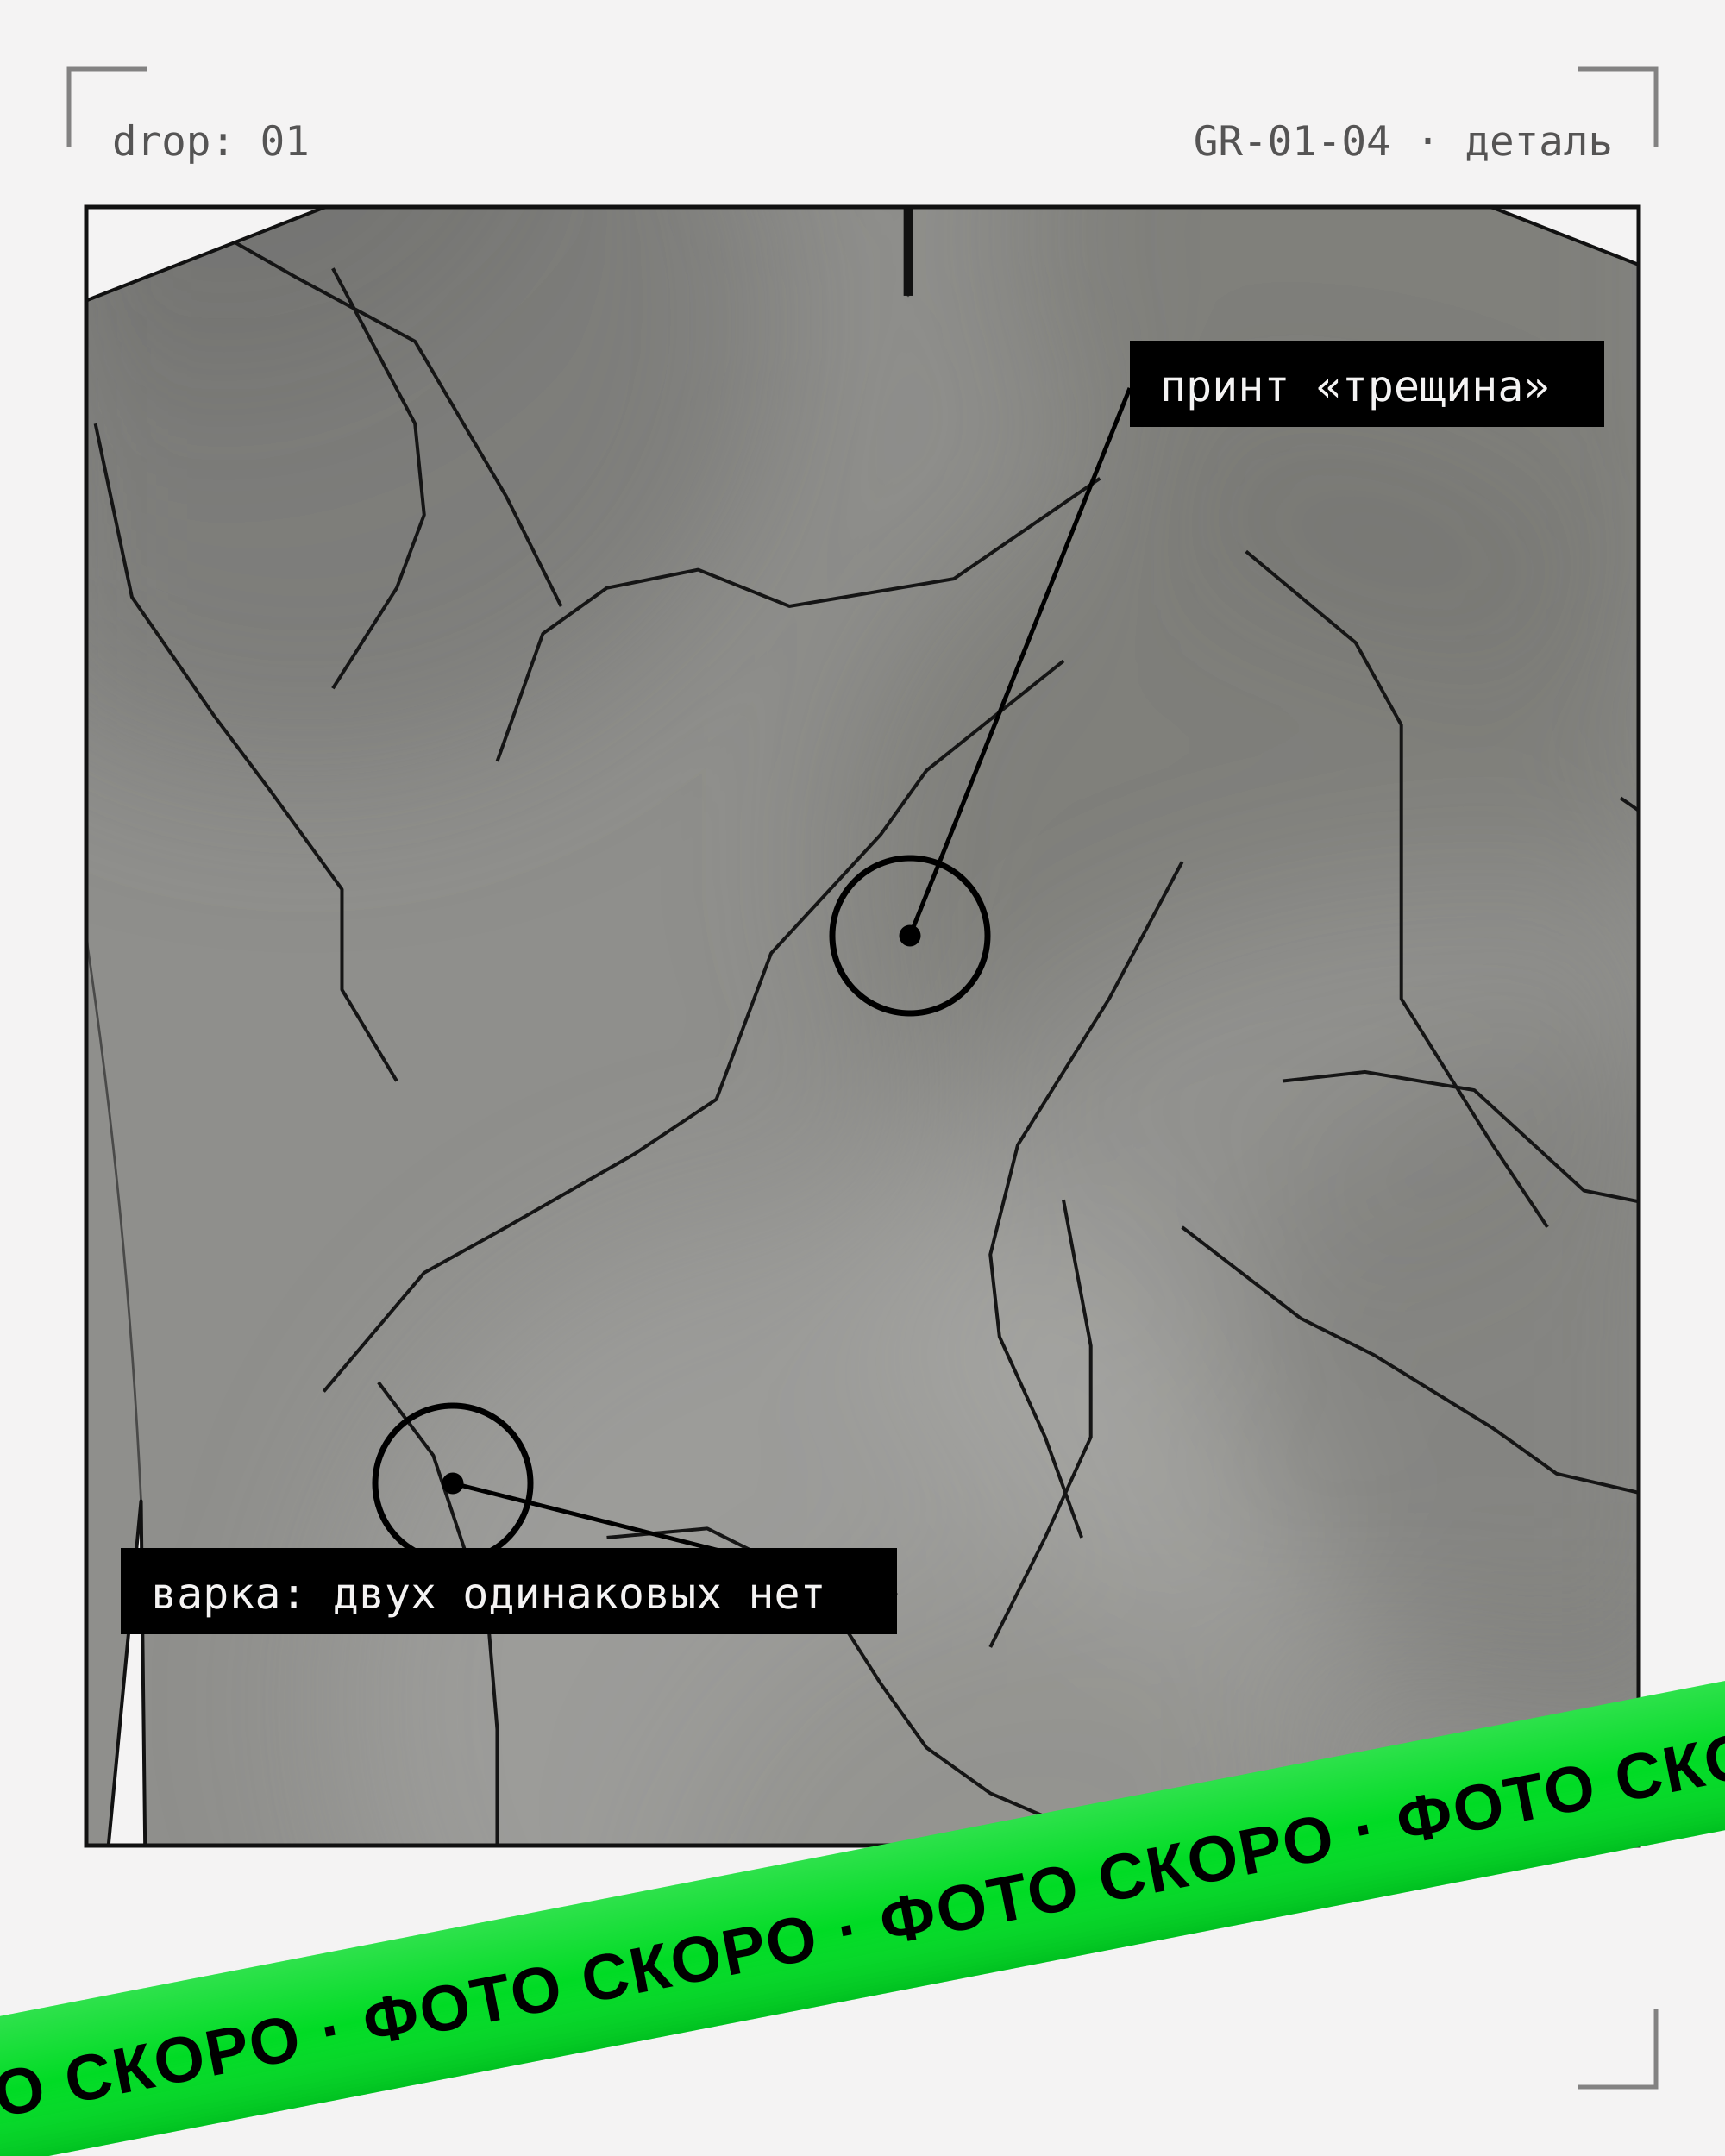
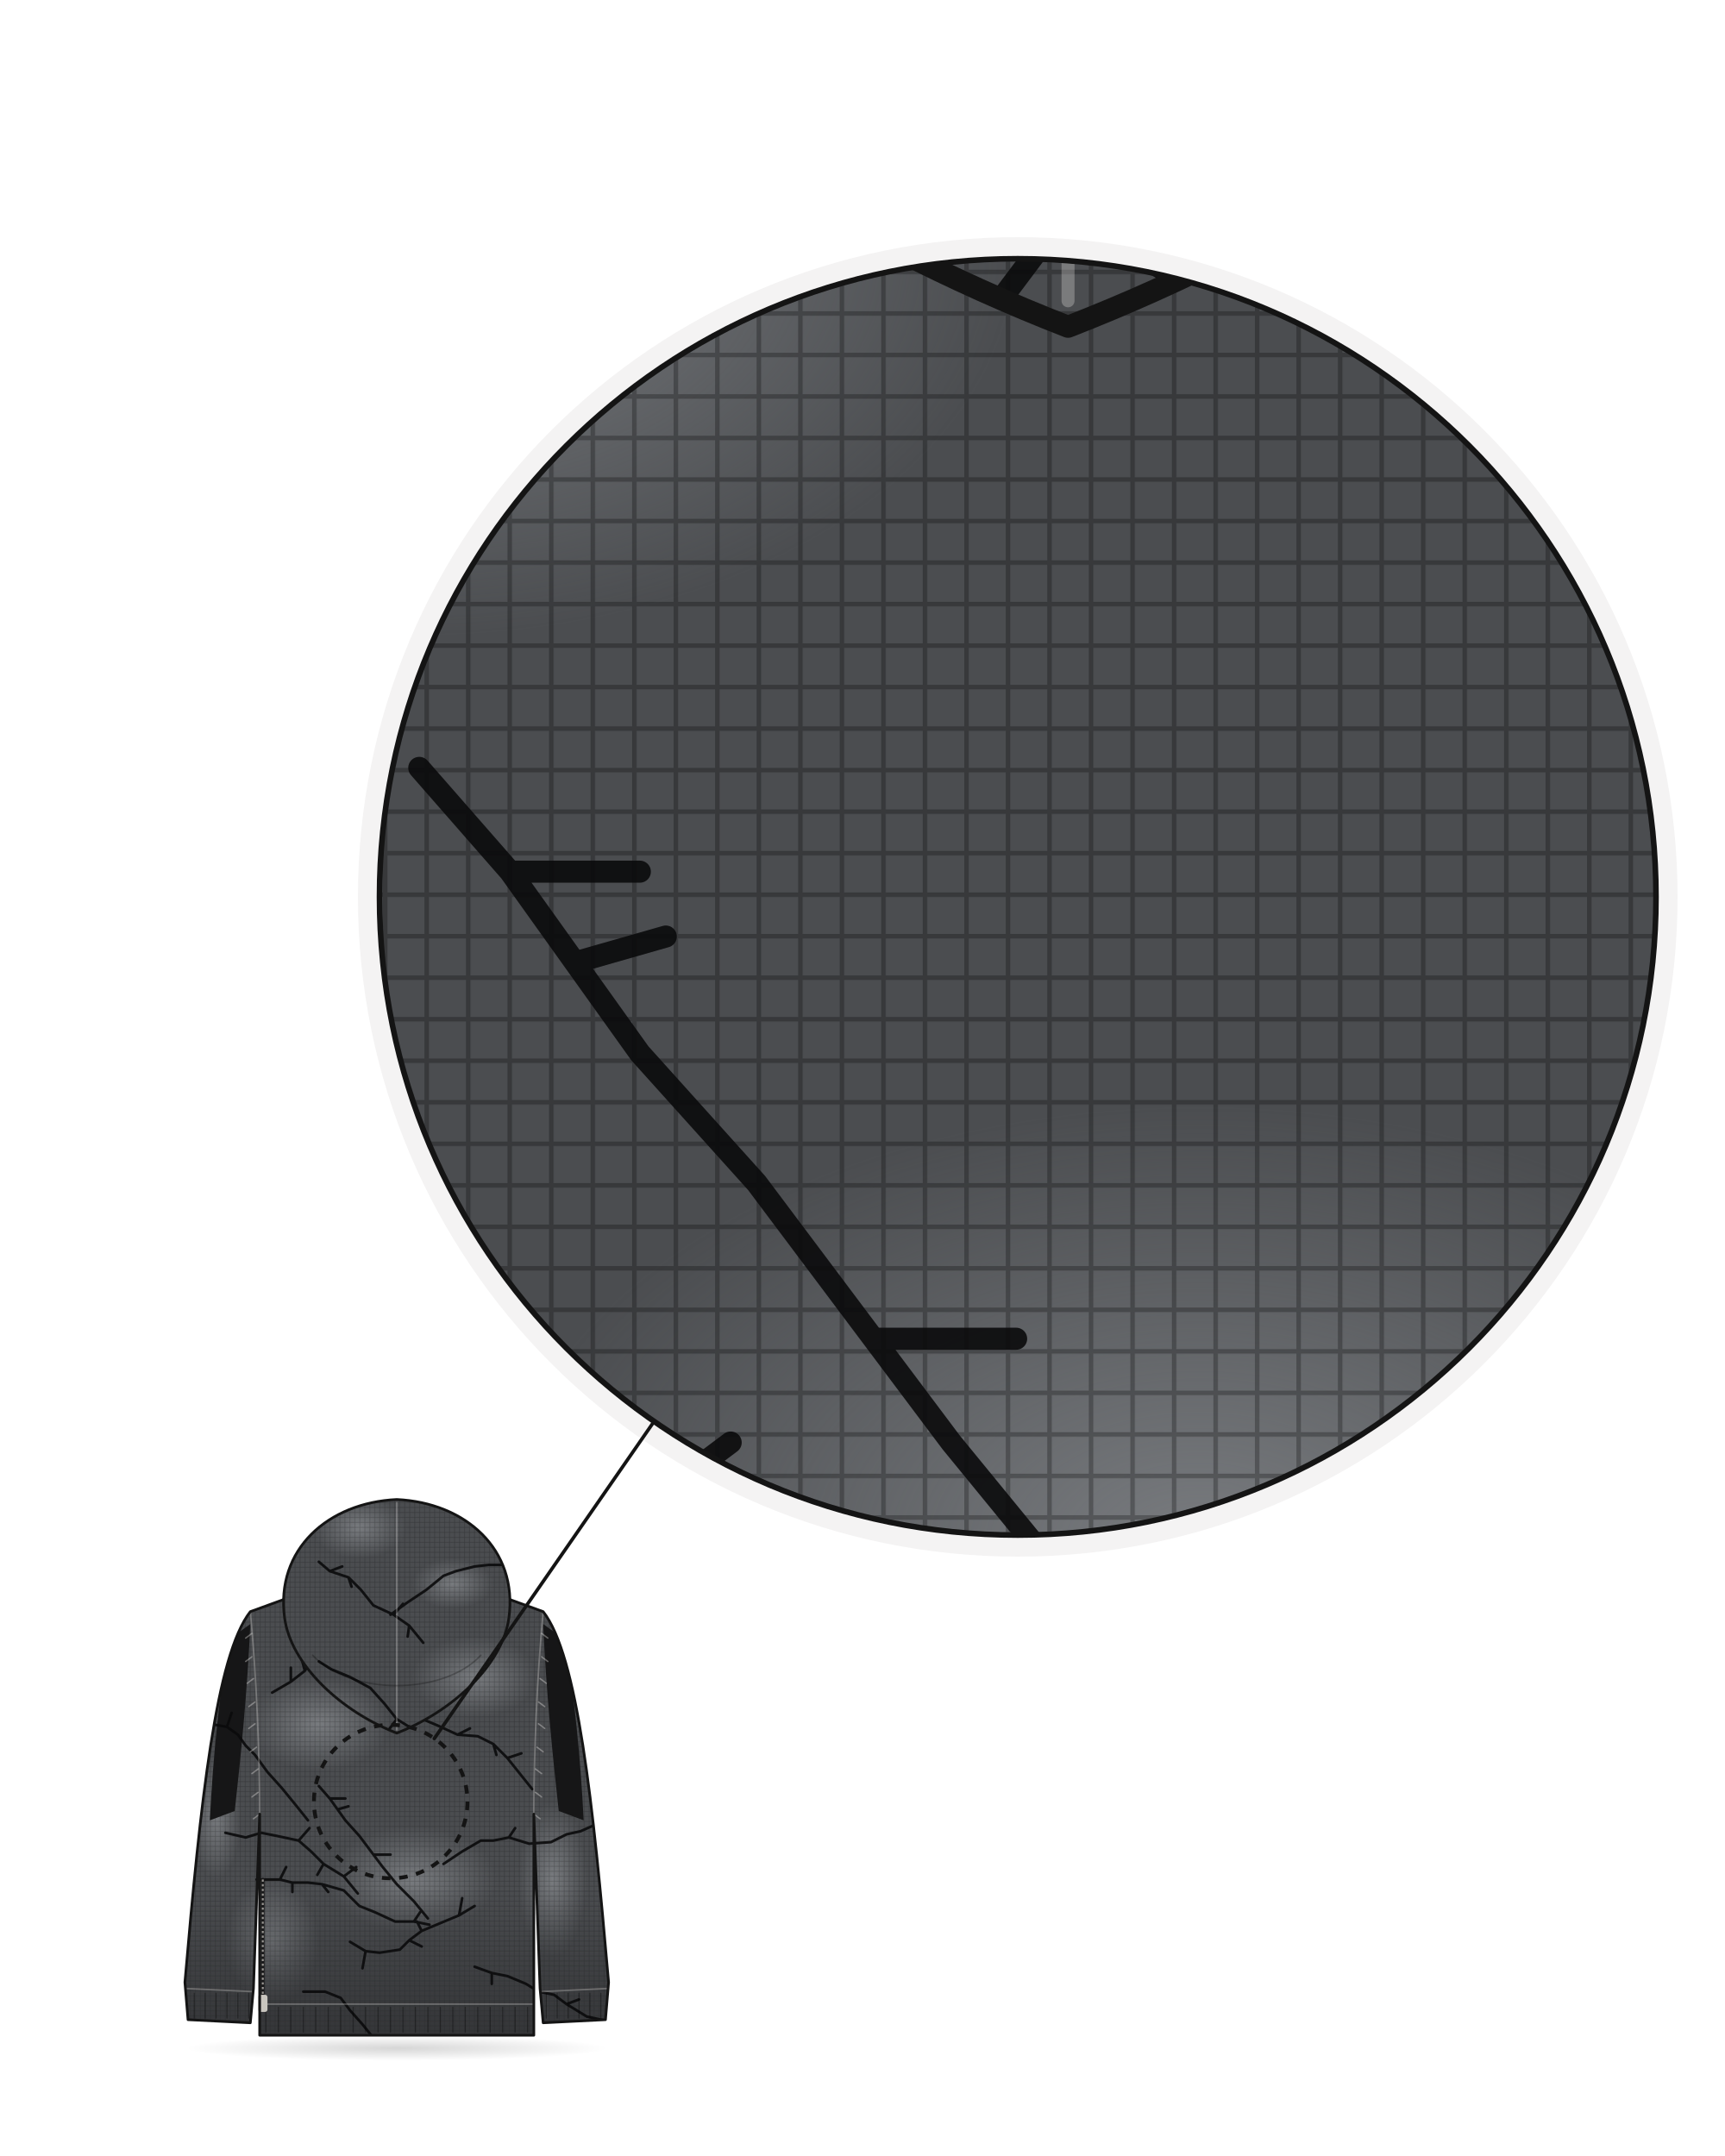
- <svg xmlns="http://www.w3.org/2000/svg" viewBox="0 0 400 500" width="800" height="1000">
-   <defs>
-     <filter id="soft" x="-20%" y="-20%" width="140%" height="140%">
-       <feGaussianBlur stdDeviation="9" />
-     </filter>
-     <linearGradient id="tapeShade" x1="0" y1="0" x2="0" y2="1">
-       <stop offset="0" stop-color="#fff" stop-opacity=".18" />
-       <stop offset=".5" stop-color="#fff" stop-opacity="0" />
-       <stop offset="1" stop-color="#000" stop-opacity=".12" />
+ <svg xmlns="http://www.w3.org/2000/svg" xmlns:xlink="http://www.w3.org/1999/xlink" viewBox="0 0 400 500" width="800" height="1000">
+   <radialGradient id="sh">
+     <stop offset="0" stop-color="#000" stop-opacity=".16" />
+     <stop offset="1" stop-color="#000" stop-opacity="0" />
+   </radialGradient>
+   <ellipse cx="92" cy="475" rx="49" ry="2.9" fill="url(#sh)" />
+   <g id="art" transform="translate(92 472) scale(0.3612) translate(-200 -400)">
+     <radialGradient id="sp">
+       <stop offset="0" stop-color="#8C8F93" stop-opacity="0.7" />
+       <stop offset="1" stop-color="#8C8F93" stop-opacity="0" />
+     </radialGradient>
+     <pattern id="wf" width="3.2" height="3.2" patternUnits="userSpaceOnUse">
+       <path d="M0 0H3.2M0 0V3.2" stroke="#000" stroke-opacity=".26" stroke-width=".7" />
+     </pattern>
+     <linearGradient id="hem" x1="0" y1="0" x2="0" y2="1">
+       <stop offset=".7" stop-color="#2A2B2D" stop-opacity="0" />
+       <stop offset="1" stop-color="#2A2B2D" stop-opacity=".85" />
    </linearGradient>
-   </defs>
-   <rect width="400" height="500" fill="#F4F3F3" />
-   <path d="M16 34 L16 16 L34 16 M366 16 L384 16 L384 34 M16 466 L16 484 L34 484 M366 484 L384 484 L384 466" fill="none" stroke="#111" stroke-width="1" opacity=".5" />
-   <text x="26" y="36" font-family="Menlo,'SF Mono',ui-monospace,monospace" font-size="9.5" fill="#111" opacity=".7">drop: 01</text>
-   <text x="374" y="36" text-anchor="end" font-family="Menlo,'SF Mono',ui-monospace,monospace" font-size="9.5" fill="#111" opacity=".7">GR-01-04 · деталь</text>
-   <svg x="20" y="48" width="360" height="380" viewBox="110 110 170 180" preserveAspectRatio="xMidYMid slice">
-     <path d="M142 122 C128 70 160 38 200 38 C240 38 272 70 258 122 Z" fill="#8F8F8C" stroke="#111111" stroke-width="1.6" vector-effect="non-scaling-stroke" />
-     <clipPath id="cl">
-       <path d="M142 108 L96 126 C80 200 72 300 66 394 L102 400 L116 252 L118 424 L282 424 L284 252 L298 400 L334 394 C328 300 320 200 304 126 L258 108 Z" />
+     <path d="m150 112-44 16c-22 28-32 122-42 238l2 24 40 2 2-22 4-112v142h176v-142l4 112 2 22 40-2 2-24c-10-116-20-210-42-238l-44-16c-16 8-32 10-50 10-18 0-34-2-50-10z" fill="#4B4D50" />
+     <clipPath id="k1">
+       <path d="m150 112-44 16c-22 28-32 122-42 238l2 24 40 2 2-22 4-112v142h176v-142l4 112 2 22 40-2 2-24c-10-116-20-210-42-238l-44-16c-16 8-32 10-50 10-18 0-34-2-50-10z" />
    </clipPath>
-     <path d="M142 108 L96 126 C80 200 72 300 66 394 L102 400 L116 252 L118 424 L282 424 L284 252 L298 400 L334 394 C328 300 320 200 304 126 L258 108 Z" fill="#8F8F8C" />
-     <g clip-path="url(#cl)" filter="url(#soft)">
-       <ellipse cx="326" cy="318" rx="47" ry="52" fill="#B0B0AD" opacity="0.36" />
-       <ellipse cx="240" cy="182" rx="47" ry="45" fill="#6A6A67" opacity="0.45" />
-       <ellipse cx="164" cy="413" rx="64" ry="22" fill="#5d5d5a" opacity="0.52" />
-       <ellipse cx="274" cy="113" rx="63" ry="45" fill="#6A6A67" opacity="0.45" />
-       <ellipse cx="125" cy="87" rx="39" ry="44" fill="#5d5d5a" opacity="0.29" />
-       <ellipse cx="131" cy="355" rx="41" ry="26" fill="#B0B0AD" opacity="0.49" />
-       <ellipse cx="114" cy="399" rx="53" ry="51" fill="#5d5d5a" opacity="0.52" />
-       <ellipse cx="213" cy="302" rx="39" ry="40" fill="#6A6A67" opacity="0.41" />
-       <ellipse cx="263" cy="227" rx="65" ry="42" fill="#B0B0AD" opacity="0.38" />
-       <ellipse cx="285" cy="240" rx="51" ry="39" fill="#6A6A67" opacity="0.46" />
-       <ellipse cx="134" cy="123" rx="52" ry="49" fill="#6A6A67" opacity="0.50" />
-       <ellipse cx="192" cy="274" rx="55" ry="54" fill="#B0B0AD" opacity="0.38" />
+     <g clip-path="url(#k1)">
+       <ellipse cx="150" cy="200" rx="46" ry="30" fill="url(#sp)" />
+       <ellipse cx="250" cy="170" rx="40" ry="26" fill="url(#sp)" />
+       <ellipse cx="210" cy="300" rx="54" ry="34" fill="url(#sp)" />
+       <ellipse cx="120" cy="340" rx="30" ry="40" fill="url(#sp)" />
+       <ellipse cx="300" cy="300" rx="22" ry="50" fill="url(#sp)" />
+       <ellipse cx="84" cy="260" rx="16" ry="40" fill="url(#sp)" />
+       <ellipse cx="176" cy="74" rx="30" ry="20" fill="url(#sp)" />
+       <ellipse cx="236" cy="110" rx="26" ry="16" fill="url(#sp)" />
+       <rect x="60" y="40" width="280" height="380" fill="url(#wf)" />
+       <rect x="60" y="40" width="280" height="380" fill="url(#hem)" />
+       <path d="m92 146 14-10c-2 44-6 84-10 120l-16 6c2-40 6-80 12-116zm216 0-14-10c2 44 6 84 10 120l16 6c-2-40-6-80-12-116z" fill="#161617" />
+       <path d="m80 200 11 2m0 0 3-9m-3 9 7 5 5 7 6 6 8 11 9 10 9 11 8 10m-23-82 12-7m0 0v-9m0 9 9-7m0 0-3-11m3 11 5-8 11-6 15-2m0 0 4 7m-4-7 8-3 13-8m-43 101 7 8m0 0h10m-10 0 5 7m0 0 7-2m-7 2 5 7 9 10 9 12m0 0h11m-11 0 6 8 9 11 11 11 9 11m-110-25h15m0 0 4-8m-4 8 8 2m0 0v6m0-6h10l9 1m0 0 4 5m-4-5 14 4 10 10 10 4 13 6h12m0 0 4-6m-4 6 10 2m-51 11 10 6m0 0-2 11m2-11 9 1 13-2 6-6m0 0 8 4m-8-4 8-6m0 0-3-6m3 6 12-5 12-5m0 0 2-11m-2 11 10-6m-160-47 13 3 10-3 10 2 14 3m0 0 7-8m-7 8 8 7 8 8m0 0-4 7m4-7 13 8m0 0 8-6m-8 6 9 11m39-113 12 5 13 6m0 0 8-4m-8 4 13 1 10 5m0 0 2 7m-2-7 9 9m0 0 9-3m-9 3 8 10 8 10m-57 48 12-8 12-7h8l10-2m0 0 4-6m-4 6 13 4 14-1 10-5 9-2 9-4m-77 91 11 4m0 0v7m0-7 10 2 12 5 8 5 10 2 8 6m0 0 8-3m-8 3 13 8 14 3m0 0 1 8m-1-8m-196-19h14l10 4 6 8 8 9 8 10m0 0-7 8m7-8 5 7m0 0-4 10m4-10 8 7 11 6" fill="none" stroke="#0B0B0C" stroke-width="1.7" stroke-linecap="round" stroke-linejoin="round" stroke-opacity="0.9" />
    </g>
-     <g clip-path="url(#cl)">
-       <path d="M320 293 L318 285 L316 269 L322 258 L335 253 L353 246 L361 231 M230 182 L222 197 L212 213 L209 225 L210 234 L215 245 L219 256 M316 358 L329 346 L335 336 L340 322 L348 306 L345 290 M293 250 L284 252 L271 249 L264 244 L251 236 L243 232 L230 222 M290 97 L281 93 L266 82 L259 77 L255 70 L256 60 L253 44 L257 34 M88 77 L93 84 L96 92 L111 102 L126 114 L133 118 L146 125 L156 142 L162 154 M104 283 L104 270 L93 258 L92 240 L87 231 L82 221 M217 219 L220 235 L220 245 L215 256 L209 268 M241 364 L233 366 L223 378 L215 382 L203 394 M120 354 L138 348 L152 347 L169 338 L179 321 M119 335 L135 343 L145 349 L164 348 L182 352 L197 352 L211 364 L219 372 M183 363 L198 352 L209 350 L216 341 L224 328 L240 318 L246 301 L259 289 M217 160 L202 172 L197 179 L185 192 L179 208 L170 214 L156 222 L147 227 L136 240 M270 222 L264 213 L254 197 L254 183 L254 167 L249 158 L237 148 M167 256 L178 255 L190 261 L197 272 L202 279 L209 284 L223 290 L233 288 L247 293 M221 140 L205 151 L187 154 L177 150 L167 152 L160 157 L155 171 M289 221 L274 218 L262 207 L250 205 L241 206 M301 237 L295 228 L292 219 L298 200 L294 186 L278 175 M142 239 L148 247 L154 265 L155 277 L155 294 L160 304 L167 310 L175 317 M137 117 L146 134 L147 144 L144 152 L137 163 M260 327 L245 324 L233 322 L221 314 L214 307 L206 304 L195 295 L177 291 M144 206 L138 196 L138 185 L130 174 L124 166 L115 153 L111 134" fill="none" stroke="#151515" stroke-width="1.6" stroke-linejoin="bevel" vector-effect="non-scaling-stroke" />
+     <path d="m106 128c4 42 6 92 6 130m182-130c-4 42-6 92-6 130m-223 112 43 2m184 0 43-2m-223 10h176" fill="none" stroke="#F2F1EE" stroke-width="1" stroke-linecap="round" stroke-linejoin="round" stroke-opacity="0.28" />
+     <path d="M106 128l-4 3M107 142l-4 3M107 157l-4 3M108 171l-4 3M109 186l-4 3M109 200l-4 3M110 215l-4 3M111 229l-4 3M111 244l-4 3M112 258l-4 3M294 128l4 3M293 142l4 3M293 157l4 3M292 171l4 3M291 186l4 3M291 200l4 3M290 215l4 3M289 229l4 3M289 244l4 3M288 258l4 3" fill="none" stroke="#F2F1EE" stroke-width="0.9" stroke-linecap="round" stroke-linejoin="round" stroke-opacity="0.35" />
+     <path d="M116 382v16M124 382v16M132 382v16M140 382v16M148 382v16M156 382v16M164 382v16M172 382v16M180 382v16M188 382v16M196 382v16M204 382v16M212 382v16M220 382v16M228 382v16M236 382v16M244 382v16M252 382v16M260 382v16M268 382v16M276 382v16M284 382v16M70 373v16M296 373v16M77 373v16M303 373v16M84 373v16M310 373v16M91 373v16M317 373v16M98 373v16M324 373v16M105 373v16M331 373v16" fill="none" stroke="#000" stroke-width="0.7" stroke-linecap="round" stroke-linejoin="round" stroke-opacity="0.35" />
+     <path d="M114 300V378" fill="none" stroke="#1A1A1B" stroke-width="2.2" stroke-linecap="round" stroke-linejoin="round" />
+     <path d="M114 300V378" fill="none" stroke="#9A9894" stroke-width="1.2" stroke-linejoin="round" stroke-dasharray="1.4 1.6" />
+     <rect x="111" y="374" width="6" height="11" rx="1.5" fill="#C9C6BF" />
+     <path d="m150 112-44 16c-22 28-32 122-42 238l2 24 40 2 2-22 4-112v142h176v-142l4 112 2 22 40-2 2-24c-10-116-20-210-42-238l-44-16c-16 8-32 10-50 10-18 0-34-2-50-10z" fill="none" stroke="#141414" stroke-width="1.7" stroke-linecap="round" stroke-linejoin="round" />
+     <path d="m128 132c-6-44 28-74 72-76 44 2 78 32 72 76-4 30-36 60-72 74-36-14-68-44-72-74z" fill="#4B4D50" />
+     <clipPath id="k2">
+       <path d="m128 132c-6-44 28-74 72-76 44 2 78 32 72 76-4 30-36 60-72 74-36-14-68-44-72-74z" />
+     </clipPath>
+     <g clip-path="url(#k2)">
+       <ellipse cx="150" cy="200" rx="46" ry="30" fill="url(#sp)" />
+       <ellipse cx="250" cy="170" rx="40" ry="26" fill="url(#sp)" />
+       <ellipse cx="210" cy="300" rx="54" ry="34" fill="url(#sp)" />
+       <ellipse cx="120" cy="340" rx="30" ry="40" fill="url(#sp)" />
+       <ellipse cx="300" cy="300" rx="22" ry="50" fill="url(#sp)" />
+       <ellipse cx="84" cy="260" rx="16" ry="40" fill="url(#sp)" />
+       <ellipse cx="176" cy="74" rx="30" ry="20" fill="url(#sp)" />
+       <ellipse cx="236" cy="110" rx="26" ry="16" fill="url(#sp)" />
+       <rect x="60" y="40" width="280" height="380" fill="url(#wf)" />
+       <path d="m150 96 7 6m0 0 8-3m-8 3 12 4m0 0 2 6m-2-6 8 8 8 10 13 6m0 0 6-7m-6 7 10 7m0 0-1 7m1-7 9 11m-21-18 11-8 12-8 11-9 8-3 12-3 9-1h14m0 0 4 10m-4-10m-123 62 8 5 12 5 13 7 9 10 8 10m0 0-6 8m6-8 8 5 11 8 7 7 9 7m0 0v11m0-11" fill="none" stroke="#0B0B0C" stroke-width="1.7" stroke-linecap="round" stroke-linejoin="round" stroke-opacity="0.9" />
    </g>
-     <path d="M200 40 L200 120 M118 404 L282 404 M66 378 L102 384 M298 384 L334 378 M116 252 C114 210 108 170 98 130 M284 252 C286 210 292 170 302 130" fill="none" stroke="#333" stroke-width="1.1" stroke-linecap="round" vector-effect="non-scaling-stroke" opacity=".75" />
-     <path d="M142 108 L96 126 C80 200 72 300 66 394 L102 400 L116 252 L118 424 L282 424 L284 252 L298 400 L334 394 C328 300 320 200 304 126 L258 108 Z" fill="none" stroke="#111111" stroke-width="1.6" stroke-linejoin="round" vector-effect="non-scaling-stroke" />
-     <path d="M200 40 L200 120" stroke="#111111" stroke-width="1" />
-   </svg>
-   <rect x="20" y="48" width="360" height="380" fill="none" stroke="#111" stroke-width="1" />
-   <circle cx="211" cy="217" r="18" fill="none" stroke="#000" stroke-width="1.4" />
-   <circle cx="211" cy="217" r="2.5" fill="#000" />
-   <path d="M211 217 L262 90" stroke="#000" stroke-width="1" />
-   <rect x="262" y="79" width="110" height="20" fill="#000" />
-   <text x="269" y="93" font-family="Menlo,'SF Mono',ui-monospace,monospace" font-size="10" fill="#F4F3F3">принт «трещина»</text>
-   <circle cx="105" cy="344" r="18" fill="none" stroke="#000" stroke-width="1.4" />
-   <circle cx="105" cy="344" r="2.5" fill="#000" />
-   <path d="M105 344 L208 370" stroke="#000" stroke-width="1" />
-   <rect x="28" y="359" width="180" height="20" fill="#000" />
-   <text x="35" y="373" font-family="Menlo,'SF Mono',ui-monospace,monospace" font-size="10" fill="#F4F3F3">варка: двух одинаковых нет</text>
-   <g transform="rotate(-11 200 446)">
-     <rect x="-80" y="429" width="560" height="34" fill="#00DB24" />
-     <rect x="-80" y="429" width="560" height="34" fill="url(#tapeShade)" />
-     <text x="-40" y="452" font-family="'Arial Black','Helvetica Neue',Arial,sans-serif" font-weight="900" font-size="15" letter-spacing=".5" fill="#000">  ФОТО СКОРО  ·  ФОТО СКОРО  ·  ФОТО СКОРО  ·  ФОТО СКОРО  ·  ФОТО СКОРО  ·  ФОТО СКОРО  ·</text>
+     <path d="m200 58v146" fill="none" stroke="#F2F1EE" stroke-width="1" stroke-linecap="round" stroke-linejoin="round" stroke-opacity="0.28" />
+     <path d="m146 156c24 26 84 26 108 0" fill="none" stroke="#000" stroke-width="1" stroke-linecap="round" stroke-linejoin="round" stroke-opacity="0.25" />
+     <path d="m128 132c-6-44 28-74 72-76 44 2 78 32 72 76-4 30-36 60-72 74-36-14-68-44-72-74z" fill="none" stroke="#141414" stroke-width="1.7" stroke-linecap="round" stroke-linejoin="round" />
  </g>
+   <clipPath id="lz">
+     <circle cx="236" cy="208" r="148" />
+   </clipPath>
+   <circle cx="236" cy="208" r="153" fill="#F4F3F3" />
+   <g clip-path="url(#lz)">
+     <rect x="88" y="60" width="296" height="296" fill="#F4F3F3" />
+     <use href="#art" xlink:href="#art" transform="translate(236 208) scale(8.33) translate(-90.6 -417.8)" />
+   </g>
+   <circle cx="236" cy="208" r="148" fill="none" stroke="#141414" stroke-width="1.3" />
+   <circle cx="90.6" cy="417.8" r="17.8" fill="none" stroke="#141414" stroke-width=".9" stroke-dasharray="2 2" />
+   <path d="M100.7 403.2L151.7 329.6" fill="none" stroke="#141414" stroke-width="0.8" stroke-linecap="round" stroke-linejoin="round" />
</svg>
